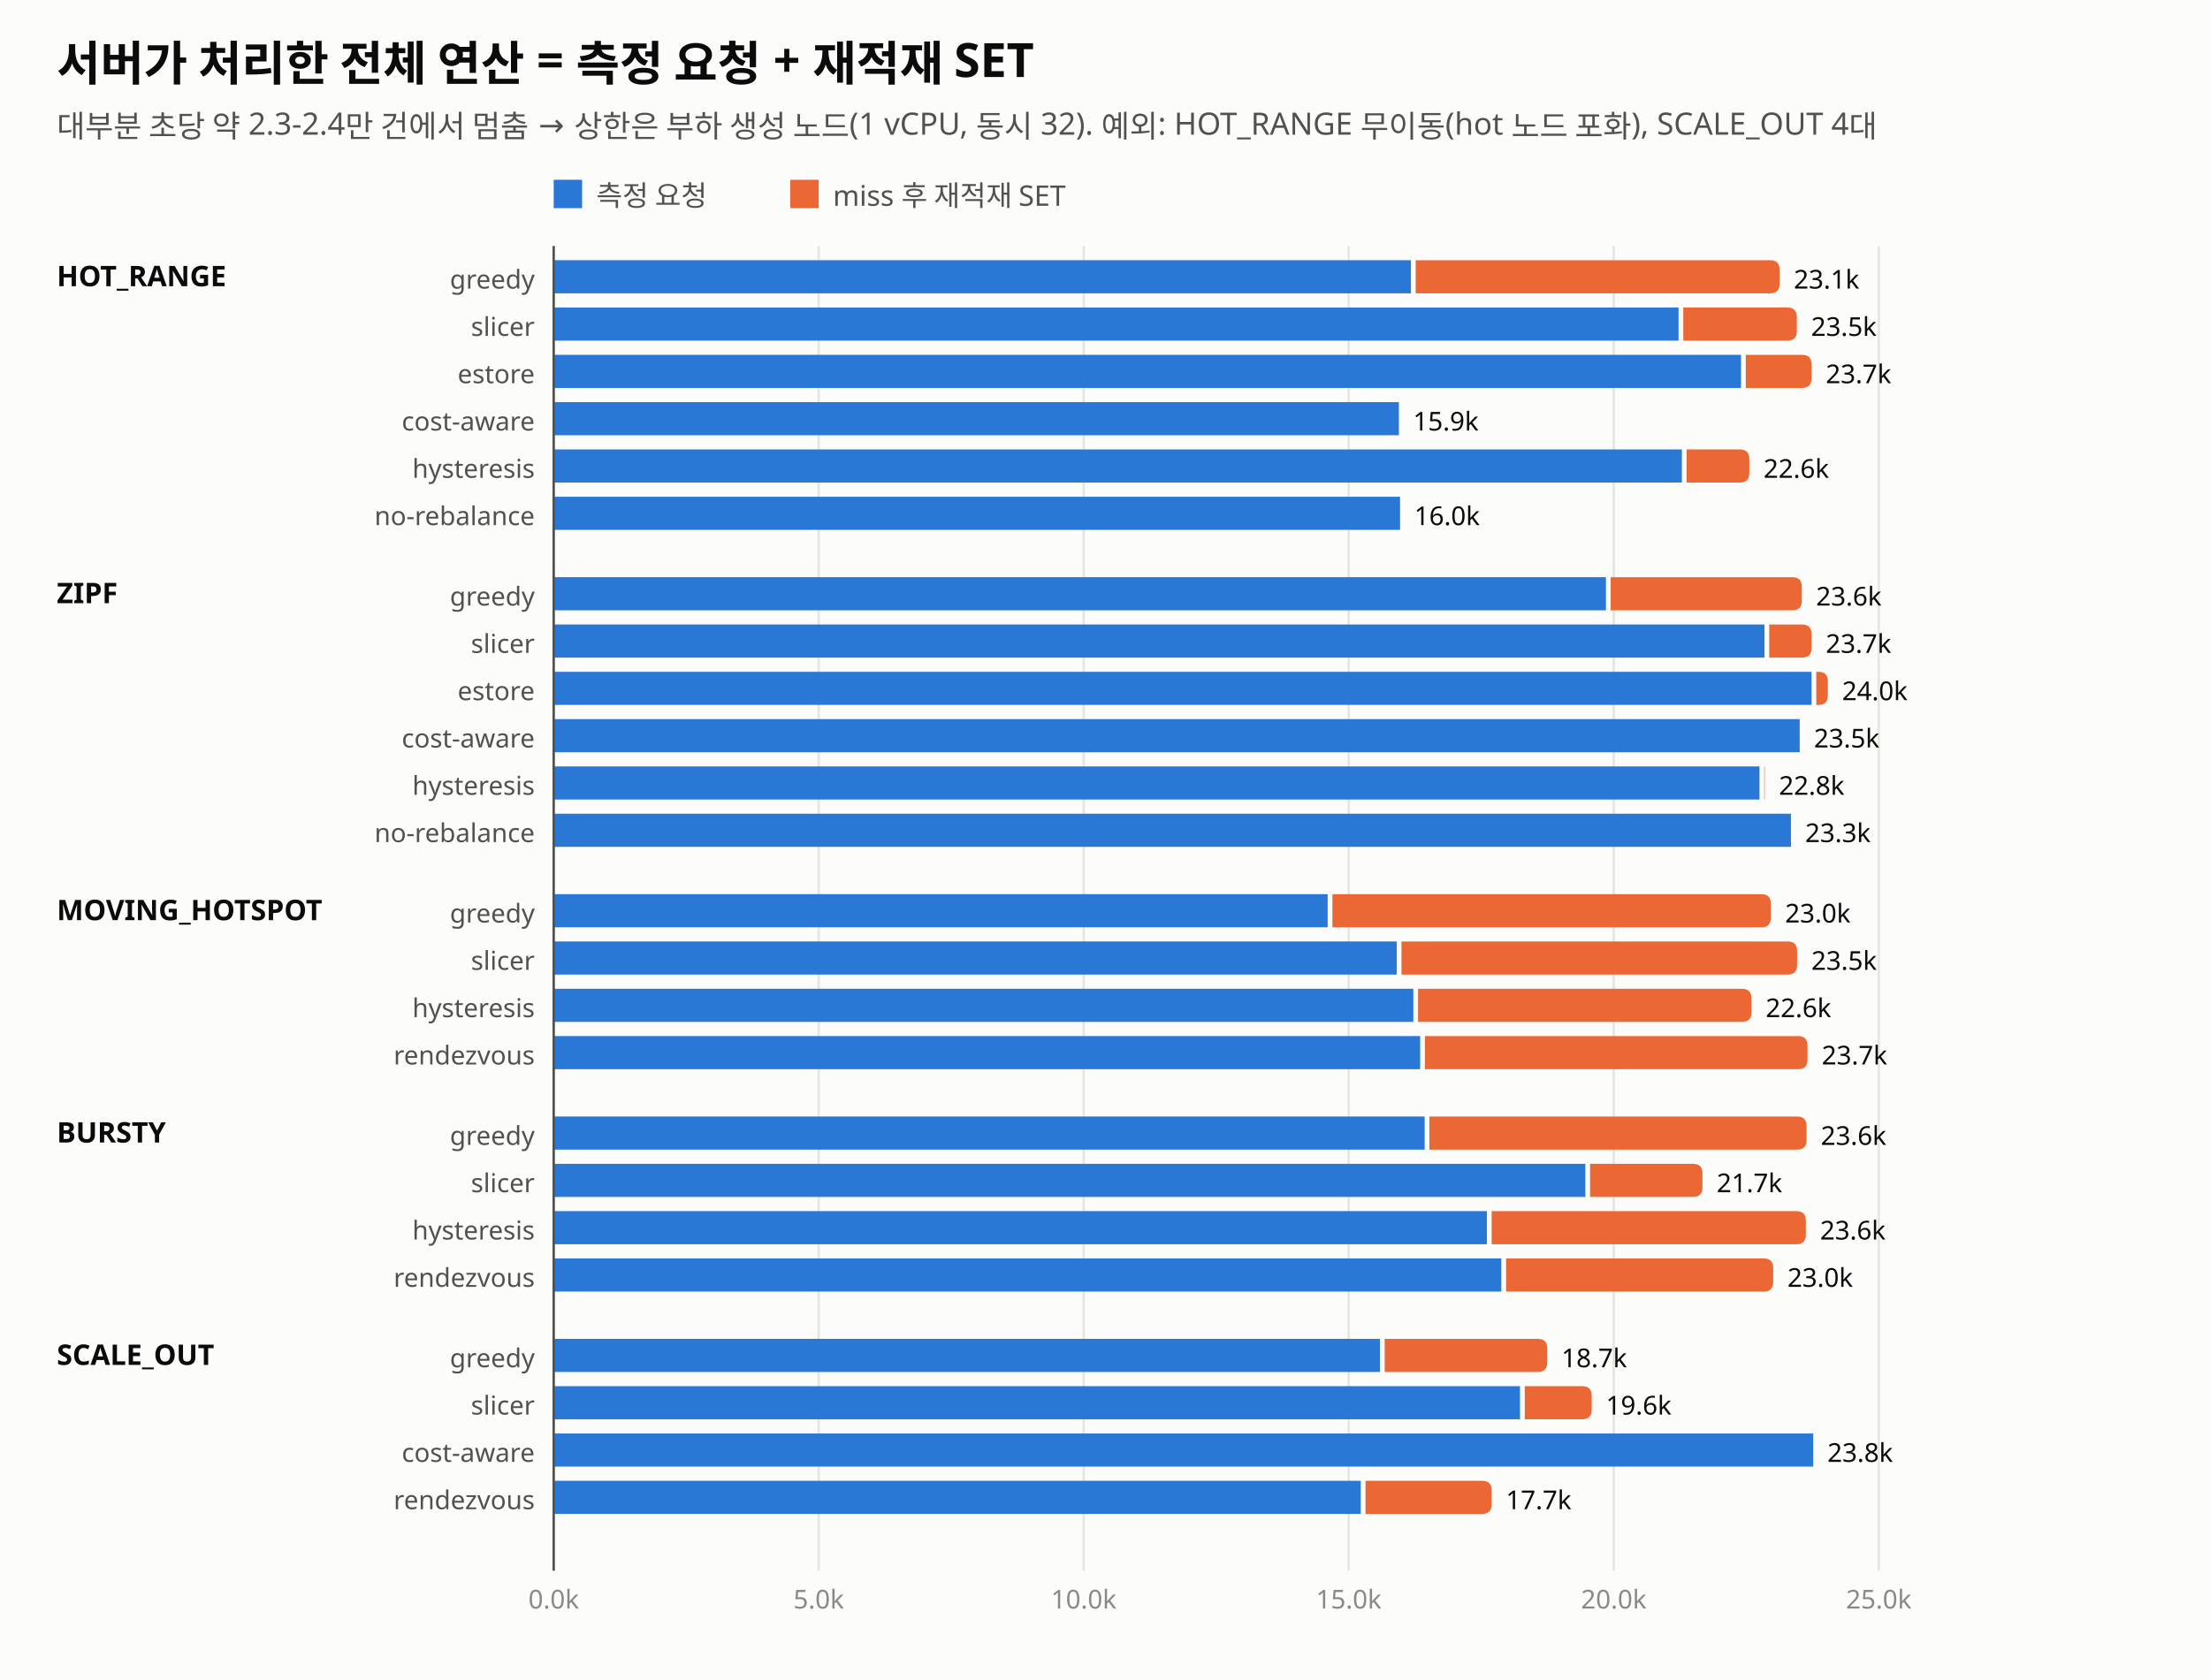
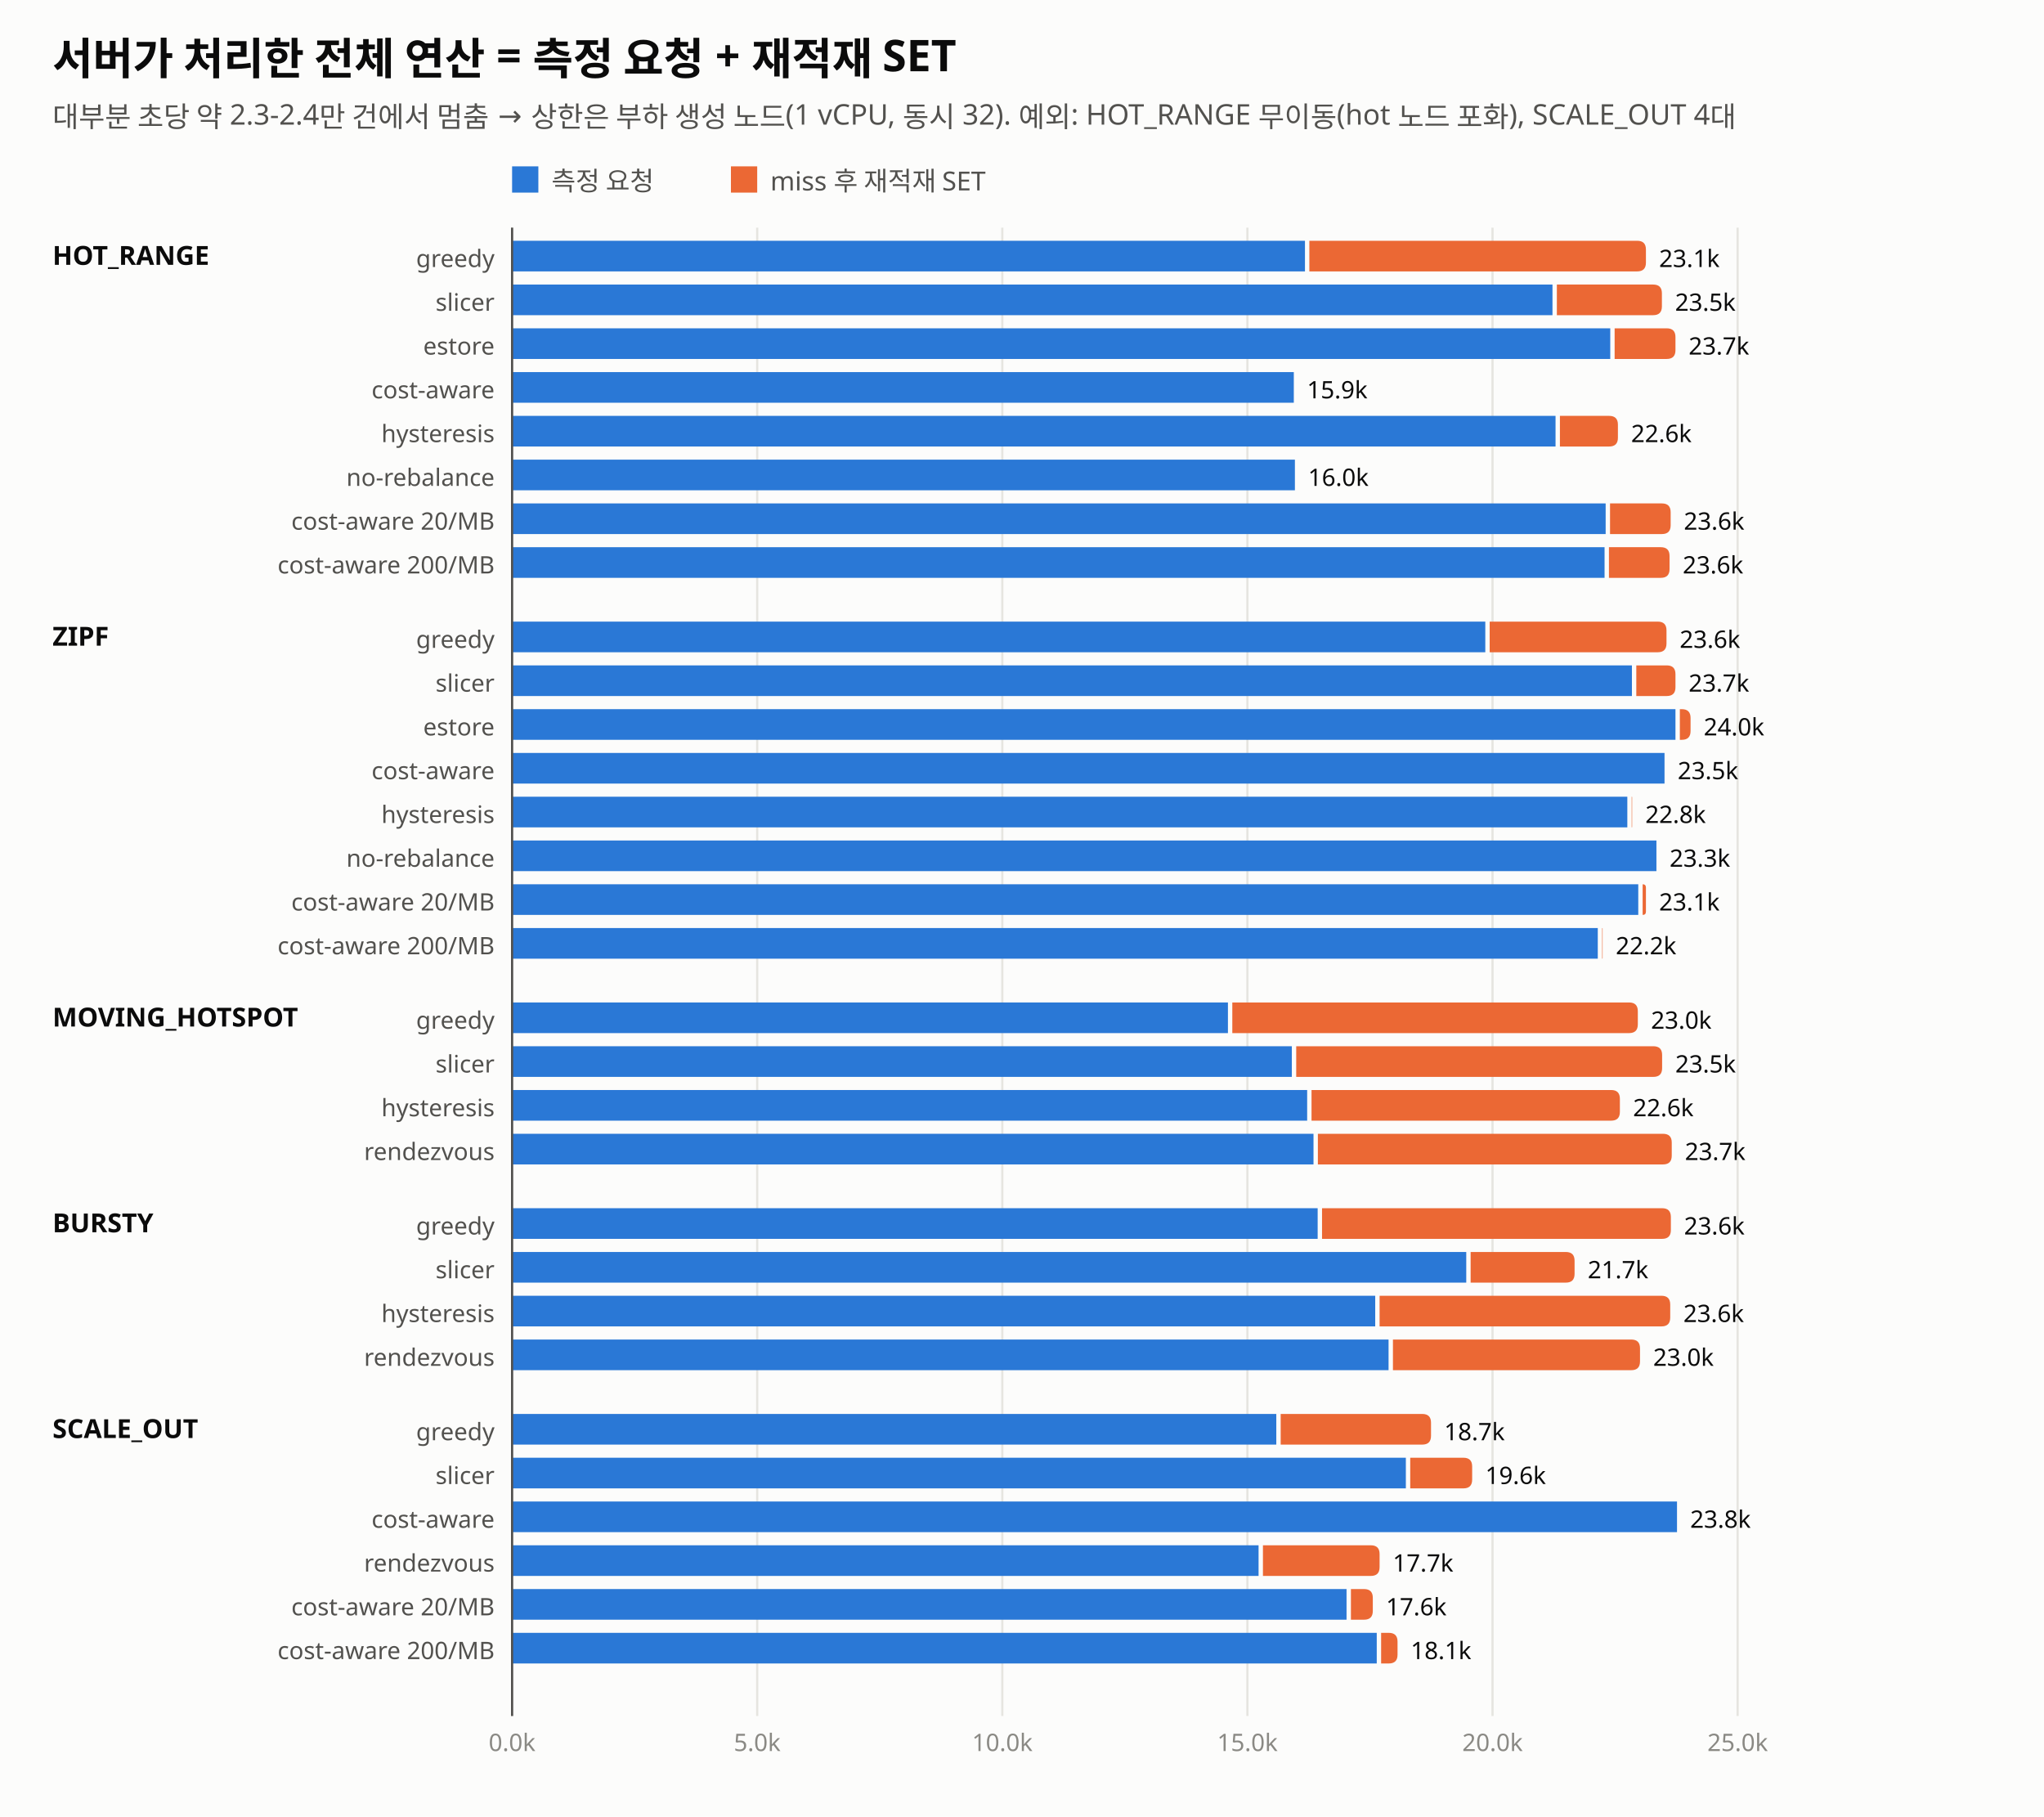
- <svg xmlns="http://www.w3.org/2000/svg" width="934" height="710" viewBox="0 0 934 710" font-family="Pretendard, 'Noto Sans KR', 'Malgun Gothic', 'Apple SD Gothic Neo', sans-serif">
+ <svg xmlns="http://www.w3.org/2000/svg" width="934" height="830" viewBox="0 0 934 830" font-family="Pretendard, 'Noto Sans KR', 'Malgun Gothic', 'Apple SD Gothic Neo', sans-serif">
  <rect width="100%" height="100%" fill="#fcfcfb" />
  <text x="24" y="34" font-size="20" font-weight="700" fill="#0b0b0b">서버가 처리한 전체 연산 = 측정 요청 + 재적재 SET</text>
  <text x="24" y="58" font-size="13" fill="#52514e">대부분 초당 약 2.3-2.4만 건에서 멈춤 → 상한은 부하 생성 노드(1 vCPU, 동시 32). 예외: HOT_RANGE 무이동(hot 노드 포화), SCALE_OUT 4대</text>
-   <line x1="234.0" y1="104.0" x2="234.0" y2="664.0" stroke="#e6e5e0" stroke-width="1" />
-   <text x="234.0" y="680.0" font-size="11" fill="#8a8984" text-anchor="middle" font-weight="400">0.0k</text>
-   <line x1="346.0" y1="104.0" x2="346.0" y2="664.0" stroke="#e6e5e0" stroke-width="1" />
-   <text x="346.0" y="680.0" font-size="11" fill="#8a8984" text-anchor="middle" font-weight="400">5.0k</text>
-   <line x1="458.0" y1="104.0" x2="458.0" y2="664.0" stroke="#e6e5e0" stroke-width="1" />
-   <text x="458.0" y="680.0" font-size="11" fill="#8a8984" text-anchor="middle" font-weight="400">10.0k</text>
-   <line x1="570.0" y1="104.0" x2="570.0" y2="664.0" stroke="#e6e5e0" stroke-width="1" />
-   <text x="570.0" y="680.0" font-size="11" fill="#8a8984" text-anchor="middle" font-weight="400">15.0k</text>
-   <line x1="682.0" y1="104.0" x2="682.0" y2="664.0" stroke="#e6e5e0" stroke-width="1" />
-   <text x="682.0" y="680.0" font-size="11" fill="#8a8984" text-anchor="middle" font-weight="400">20.0k</text>
-   <line x1="794.0" y1="104.0" x2="794.0" y2="664.0" stroke="#e6e5e0" stroke-width="1" />
-   <text x="794.0" y="680.0" font-size="11" fill="#8a8984" text-anchor="middle" font-weight="400">25.0k</text>
+   <line x1="234.0" y1="104.0" x2="234.0" y2="784.0" stroke="#e6e5e0" stroke-width="1" />
+   <text x="234.0" y="800.0" font-size="11" fill="#8a8984" text-anchor="middle" font-weight="400">0.0k</text>
+   <line x1="346.0" y1="104.0" x2="346.0" y2="784.0" stroke="#e6e5e0" stroke-width="1" />
+   <text x="346.0" y="800.0" font-size="11" fill="#8a8984" text-anchor="middle" font-weight="400">5.0k</text>
+   <line x1="458.0" y1="104.0" x2="458.0" y2="784.0" stroke="#e6e5e0" stroke-width="1" />
+   <text x="458.0" y="800.0" font-size="11" fill="#8a8984" text-anchor="middle" font-weight="400">10.0k</text>
+   <line x1="570.0" y1="104.0" x2="570.0" y2="784.0" stroke="#e6e5e0" stroke-width="1" />
+   <text x="570.0" y="800.0" font-size="11" fill="#8a8984" text-anchor="middle" font-weight="400">15.0k</text>
+   <line x1="682.0" y1="104.0" x2="682.0" y2="784.0" stroke="#e6e5e0" stroke-width="1" />
+   <text x="682.0" y="800.0" font-size="11" fill="#8a8984" text-anchor="middle" font-weight="400">20.0k</text>
+   <line x1="794.0" y1="104.0" x2="794.0" y2="784.0" stroke="#e6e5e0" stroke-width="1" />
+   <text x="794.0" y="800.0" font-size="11" fill="#8a8984" text-anchor="middle" font-weight="400">25.0k</text>
  <rect x="234.0" y="76.0" width="12.0" height="12.0" fill="#2a78d6" />
  <text x="252.0" y="87.0" font-size="12" fill="#52514e" text-anchor="start" font-weight="400">측정 요청</text>
  <rect x="334.0" y="76.0" width="12.0" height="12.0" fill="#eb6834" />
  <text x="352.0" y="87.0" font-size="12" fill="#52514e" text-anchor="start" font-weight="400">miss 후 재적재 SET</text>
  <text x="24.0" y="121.0" font-size="12" fill="#0b0b0b" text-anchor="start" font-weight="700">HOT_RANGE</text>
  <text x="226.0" y="122.0" font-size="11" fill="#52514e" text-anchor="end" font-weight="400">greedy</text>
  <rect x="234.0" y="110.0" width="362.3" height="14.0" fill="#2a78d6" />
  <path d="M598.3,110.0 H748.1 Q752.1,110.0 752.1,114.0 V120.0 Q752.1,124.0 748.1,124.0 H598.3 Z" fill="#eb6834" />
  <text x="758.1" y="122.0" font-size="11" fill="#0b0b0b" text-anchor="start" font-weight="400">23.1k</text>
  <text x="226.0" y="142.0" font-size="11" fill="#52514e" text-anchor="end" font-weight="400">slicer</text>
  <rect x="234.0" y="130.0" width="475.4" height="14.0" fill="#2a78d6" />
  <path d="M711.4,130.0 H755.4 Q759.4,130.0 759.4,134.0 V140.0 Q759.4,144.0 755.4,144.0 H711.4 Z" fill="#eb6834" />
  <text x="765.4" y="142.0" font-size="11" fill="#0b0b0b" text-anchor="start" font-weight="400">23.5k</text>
  <text x="226.0" y="162.0" font-size="11" fill="#52514e" text-anchor="end" font-weight="400">estore</text>
  <rect x="234.0" y="150.0" width="501.8" height="14.0" fill="#2a78d6" />
  <path d="M737.8,150.0 H761.6 Q765.6,150.0 765.6,154.0 V160.0 Q765.6,164.0 761.6,164.0 H737.8 Z" fill="#eb6834" />
  <text x="771.6" y="162.0" font-size="11" fill="#0b0b0b" text-anchor="start" font-weight="400">23.7k</text>
  <text x="226.0" y="182.0" font-size="11" fill="#52514e" text-anchor="end" font-weight="400">cost-aware</text>
  <rect x="234.0" y="170.0" width="357.2" height="14.0" fill="#2a78d6" />
  <text x="597.2" y="182.0" font-size="11" fill="#0b0b0b" text-anchor="start" font-weight="400">15.9k</text>
  <text x="226.0" y="202.0" font-size="11" fill="#52514e" text-anchor="end" font-weight="400">hysteresis</text>
  <rect x="234.0" y="190.0" width="476.8" height="14.0" fill="#2a78d6" />
  <path d="M712.8,190.0 H735.3 Q739.3,190.0 739.3,194.0 V200.0 Q739.3,204.0 735.3,204.0 H712.8 Z" fill="#eb6834" />
  <text x="745.3" y="202.0" font-size="11" fill="#0b0b0b" text-anchor="start" font-weight="400">22.6k</text>
  <text x="226.0" y="222.0" font-size="11" fill="#52514e" text-anchor="end" font-weight="400">no-rebalance</text>
  <rect x="234.0" y="210.0" width="357.7" height="14.0" fill="#2a78d6" />
  <text x="597.7" y="222.0" font-size="11" fill="#0b0b0b" text-anchor="start" font-weight="400">16.0k</text>
-   <text x="24.0" y="255.0" font-size="12" fill="#0b0b0b" text-anchor="start" font-weight="700">ZIPF</text>
-   <text x="226.0" y="256.0" font-size="11" fill="#52514e" text-anchor="end" font-weight="400">greedy</text>
-   <rect x="234.0" y="244.0" width="444.7" height="14.0" fill="#2a78d6" />
-   <path d="M680.7,244.0 H757.5 Q761.5,244.0 761.5,248.0 V254.0 Q761.5,258.0 757.5,258.0 H680.7 Z" fill="#eb6834" />
-   <text x="767.5" y="256.0" font-size="11" fill="#0b0b0b" text-anchor="start" font-weight="400">23.6k</text>
-   <text x="226.0" y="276.0" font-size="11" fill="#52514e" text-anchor="end" font-weight="400">slicer</text>
-   <rect x="234.0" y="264.0" width="511.7" height="14.0" fill="#2a78d6" />
-   <path d="M747.7,264.0 H761.6 Q765.6,264.0 765.6,268.0 V274.0 Q765.6,278.0 761.6,278.0 H747.7 Z" fill="#eb6834" />
-   <text x="771.6" y="276.0" font-size="11" fill="#0b0b0b" text-anchor="start" font-weight="400">23.7k</text>
-   <text x="226.0" y="296.0" font-size="11" fill="#52514e" text-anchor="end" font-weight="400">estore</text>
-   <rect x="234.0" y="284.0" width="531.6" height="14.0" fill="#2a78d6" />
-   <path d="M767.6,284.0 H768.5 Q772.5,284.0 772.5,288.0 V294.0 Q772.5,298.0 768.5,298.0 H767.6 Z" fill="#eb6834" />
-   <text x="778.5" y="296.0" font-size="11" fill="#0b0b0b" text-anchor="start" font-weight="400">24.0k</text>
-   <text x="226.0" y="316.0" font-size="11" fill="#52514e" text-anchor="end" font-weight="400">cost-aware</text>
-   <rect x="234.0" y="304.0" width="526.6" height="14.0" fill="#2a78d6" />
-   <text x="766.6" y="316.0" font-size="11" fill="#0b0b0b" text-anchor="start" font-weight="400">23.5k</text>
-   <text x="226.0" y="336.0" font-size="11" fill="#52514e" text-anchor="end" font-weight="400">hysteresis</text>
-   <rect x="234.0" y="324.0" width="509.6" height="14.0" fill="#2a78d6" />
-   <path d="M745.6,324.0 H745.6 Q745.8,324.0 745.8,324.2 V337.8 Q745.8,338.0 745.6,338.0 H745.6 Z" fill="#eb6834" />
-   <text x="751.8" y="336.0" font-size="11" fill="#0b0b0b" text-anchor="start" font-weight="400">22.8k</text>
-   <text x="226.0" y="356.0" font-size="11" fill="#52514e" text-anchor="end" font-weight="400">no-rebalance</text>
-   <rect x="234.0" y="344.0" width="522.9" height="14.0" fill="#2a78d6" />
-   <text x="762.9" y="356.0" font-size="11" fill="#0b0b0b" text-anchor="start" font-weight="400">23.3k</text>
-   <text x="24.0" y="389.0" font-size="12" fill="#0b0b0b" text-anchor="start" font-weight="700">MOVING_HOTSPOT</text>
-   <text x="226.0" y="390.0" font-size="11" fill="#52514e" text-anchor="end" font-weight="400">greedy</text>
-   <rect x="234.0" y="378.0" width="327.1" height="14.0" fill="#2a78d6" />
-   <path d="M563.1,378.0 H744.4 Q748.4,378.0 748.4,382.0 V388.0 Q748.4,392.0 744.4,392.0 H563.1 Z" fill="#eb6834" />
-   <text x="754.4" y="390.0" font-size="11" fill="#0b0b0b" text-anchor="start" font-weight="400">23.0k</text>
-   <text x="226.0" y="410.0" font-size="11" fill="#52514e" text-anchor="end" font-weight="400">slicer</text>
-   <rect x="234.0" y="398.0" width="356.3" height="14.0" fill="#2a78d6" />
-   <path d="M592.3,398.0 H755.5 Q759.5,398.0 759.5,402.0 V408.0 Q759.5,412.0 755.5,412.0 H592.3 Z" fill="#eb6834" />
-   <text x="765.5" y="410.0" font-size="11" fill="#0b0b0b" text-anchor="start" font-weight="400">23.5k</text>
-   <text x="226.0" y="430.0" font-size="11" fill="#52514e" text-anchor="end" font-weight="400">hysteresis</text>
-   <rect x="234.0" y="418.0" width="363.3" height="14.0" fill="#2a78d6" />
-   <path d="M599.3,418.0 H736.2 Q740.2,418.0 740.2,422.0 V428.0 Q740.2,432.0 736.2,432.0 H599.3 Z" fill="#eb6834" />
-   <text x="746.2" y="430.0" font-size="11" fill="#0b0b0b" text-anchor="start" font-weight="400">22.6k</text>
-   <text x="226.0" y="450.0" font-size="11" fill="#52514e" text-anchor="end" font-weight="400">rendezvous</text>
-   <rect x="234.0" y="438.0" width="366.2" height="14.0" fill="#2a78d6" />
-   <path d="M602.2,438.0 H759.9 Q763.9,438.0 763.9,442.0 V448.0 Q763.9,452.0 759.9,452.0 H602.2 Z" fill="#eb6834" />
-   <text x="769.9" y="450.0" font-size="11" fill="#0b0b0b" text-anchor="start" font-weight="400">23.7k</text>
-   <text x="24.0" y="483.0" font-size="12" fill="#0b0b0b" text-anchor="start" font-weight="700">BURSTY</text>
-   <text x="226.0" y="484.0" font-size="11" fill="#52514e" text-anchor="end" font-weight="400">greedy</text>
-   <rect x="234.0" y="472.0" width="368.1" height="14.0" fill="#2a78d6" />
-   <path d="M604.1,472.0 H759.5 Q763.5,472.0 763.5,476.0 V482.0 Q763.5,486.0 759.5,486.0 H604.1 Z" fill="#eb6834" />
-   <text x="769.5" y="484.0" font-size="11" fill="#0b0b0b" text-anchor="start" font-weight="400">23.6k</text>
-   <text x="226.0" y="504.0" font-size="11" fill="#52514e" text-anchor="end" font-weight="400">slicer</text>
-   <rect x="234.0" y="492.0" width="436.0" height="14.0" fill="#2a78d6" />
-   <path d="M672.0,492.0 H715.5 Q719.5,492.0 719.5,496.0 V502.0 Q719.5,506.0 715.5,506.0 H672.0 Z" fill="#eb6834" />
-   <text x="725.5" y="504.0" font-size="11" fill="#0b0b0b" text-anchor="start" font-weight="400">21.7k</text>
-   <text x="226.0" y="524.0" font-size="11" fill="#52514e" text-anchor="end" font-weight="400">hysteresis</text>
-   <rect x="234.0" y="512.0" width="394.4" height="14.0" fill="#2a78d6" />
-   <path d="M630.4,512.0 H759.2 Q763.2,512.0 763.2,516.0 V522.0 Q763.2,526.0 759.2,526.0 H630.4 Z" fill="#eb6834" />
-   <text x="769.2" y="524.0" font-size="11" fill="#0b0b0b" text-anchor="start" font-weight="400">23.6k</text>
-   <text x="226.0" y="544.0" font-size="11" fill="#52514e" text-anchor="end" font-weight="400">rendezvous</text>
-   <rect x="234.0" y="532.0" width="400.5" height="14.0" fill="#2a78d6" />
-   <path d="M636.5,532.0 H745.4 Q749.4,532.0 749.4,536.0 V542.0 Q749.4,546.0 745.4,546.0 H636.5 Z" fill="#eb6834" />
-   <text x="755.4" y="544.0" font-size="11" fill="#0b0b0b" text-anchor="start" font-weight="400">23.0k</text>
-   <text x="24.0" y="577.0" font-size="12" fill="#0b0b0b" text-anchor="start" font-weight="700">SCALE_OUT</text>
-   <text x="226.0" y="578.0" font-size="11" fill="#52514e" text-anchor="end" font-weight="400">greedy</text>
-   <rect x="234.0" y="566.0" width="349.2" height="14.0" fill="#2a78d6" />
-   <path d="M585.2,566.0 H649.9 Q653.9,566.0 653.9,570.0 V576.0 Q653.9,580.0 649.9,580.0 H585.2 Z" fill="#eb6834" />
-   <text x="659.9" y="578.0" font-size="11" fill="#0b0b0b" text-anchor="start" font-weight="400">18.7k</text>
-   <text x="226.0" y="598.0" font-size="11" fill="#52514e" text-anchor="end" font-weight="400">slicer</text>
-   <rect x="234.0" y="586.0" width="408.4" height="14.0" fill="#2a78d6" />
-   <path d="M644.4,586.0 H668.7 Q672.7,586.0 672.7,590.0 V596.0 Q672.7,600.0 668.7,600.0 H644.4 Z" fill="#eb6834" />
-   <text x="678.7" y="598.0" font-size="11" fill="#0b0b0b" text-anchor="start" font-weight="400">19.6k</text>
-   <text x="226.0" y="618.0" font-size="11" fill="#52514e" text-anchor="end" font-weight="400">cost-aware</text>
-   <rect x="234.0" y="606.0" width="532.3" height="14.0" fill="#2a78d6" />
-   <text x="772.3" y="618.0" font-size="11" fill="#0b0b0b" text-anchor="start" font-weight="400">23.8k</text>
-   <text x="226.0" y="638.0" font-size="11" fill="#52514e" text-anchor="end" font-weight="400">rendezvous</text>
-   <rect x="234.0" y="626.0" width="341.1" height="14.0" fill="#2a78d6" />
-   <path d="M577.1,626.0 H626.4 Q630.4,626.0 630.4,630.0 V636.0 Q630.4,640.0 626.4,640.0 H577.1 Z" fill="#eb6834" />
-   <text x="636.4" y="638.0" font-size="11" fill="#0b0b0b" text-anchor="start" font-weight="400">17.7k</text>
-   <line x1="234.0" y1="104.0" x2="234.0" y2="664.0" stroke="#52514e" stroke-width="1" />
+   <text x="226.0" y="242.0" font-size="11" fill="#52514e" text-anchor="end" font-weight="400">cost-aware 20/MB</text>
+   <rect x="234.0" y="230.0" width="499.7" height="14.0" fill="#2a78d6" />
+   <path d="M735.7,230.0 H759.4 Q763.4,230.0 763.4,234.0 V240.0 Q763.4,244.0 759.4,244.0 H735.7 Z" fill="#eb6834" />
+   <text x="769.4" y="242.0" font-size="11" fill="#0b0b0b" text-anchor="start" font-weight="400">23.6k</text>
+   <text x="226.0" y="262.0" font-size="11" fill="#52514e" text-anchor="end" font-weight="400">cost-aware 200/MB</text>
+   <rect x="234.0" y="250.0" width="499.2" height="14.0" fill="#2a78d6" />
+   <path d="M735.2,250.0 H758.9 Q762.9,250.0 762.9,254.0 V260.0 Q762.9,264.0 758.9,264.0 H735.2 Z" fill="#eb6834" />
+   <text x="768.9" y="262.0" font-size="11" fill="#0b0b0b" text-anchor="start" font-weight="400">23.6k</text>
+   <text x="24.0" y="295.0" font-size="12" fill="#0b0b0b" text-anchor="start" font-weight="700">ZIPF</text>
+   <text x="226.0" y="296.0" font-size="11" fill="#52514e" text-anchor="end" font-weight="400">greedy</text>
+   <rect x="234.0" y="284.0" width="444.7" height="14.0" fill="#2a78d6" />
+   <path d="M680.7,284.0 H757.5 Q761.5,284.0 761.5,288.0 V294.0 Q761.5,298.0 757.5,298.0 H680.7 Z" fill="#eb6834" />
+   <text x="767.5" y="296.0" font-size="11" fill="#0b0b0b" text-anchor="start" font-weight="400">23.6k</text>
+   <text x="226.0" y="316.0" font-size="11" fill="#52514e" text-anchor="end" font-weight="400">slicer</text>
+   <rect x="234.0" y="304.0" width="511.7" height="14.0" fill="#2a78d6" />
+   <path d="M747.7,304.0 H761.6 Q765.6,304.0 765.6,308.0 V314.0 Q765.6,318.0 761.6,318.0 H747.7 Z" fill="#eb6834" />
+   <text x="771.6" y="316.0" font-size="11" fill="#0b0b0b" text-anchor="start" font-weight="400">23.7k</text>
+   <text x="226.0" y="336.0" font-size="11" fill="#52514e" text-anchor="end" font-weight="400">estore</text>
+   <rect x="234.0" y="324.0" width="531.6" height="14.0" fill="#2a78d6" />
+   <path d="M767.6,324.0 H768.5 Q772.5,324.0 772.5,328.0 V334.0 Q772.5,338.0 768.5,338.0 H767.6 Z" fill="#eb6834" />
+   <text x="778.5" y="336.0" font-size="11" fill="#0b0b0b" text-anchor="start" font-weight="400">24.0k</text>
+   <text x="226.0" y="356.0" font-size="11" fill="#52514e" text-anchor="end" font-weight="400">cost-aware</text>
+   <rect x="234.0" y="344.0" width="526.6" height="14.0" fill="#2a78d6" />
+   <text x="766.6" y="356.0" font-size="11" fill="#0b0b0b" text-anchor="start" font-weight="400">23.5k</text>
+   <text x="226.0" y="376.0" font-size="11" fill="#52514e" text-anchor="end" font-weight="400">hysteresis</text>
+   <rect x="234.0" y="364.0" width="509.6" height="14.0" fill="#2a78d6" />
+   <path d="M745.6,364.0 H745.6 Q745.8,364.0 745.8,364.2 V377.8 Q745.8,378.0 745.6,378.0 H745.6 Z" fill="#eb6834" />
+   <text x="751.8" y="376.0" font-size="11" fill="#0b0b0b" text-anchor="start" font-weight="400">22.8k</text>
+   <text x="226.0" y="396.0" font-size="11" fill="#52514e" text-anchor="end" font-weight="400">no-rebalance</text>
+   <rect x="234.0" y="384.0" width="522.9" height="14.0" fill="#2a78d6" />
+   <text x="762.9" y="396.0" font-size="11" fill="#0b0b0b" text-anchor="start" font-weight="400">23.3k</text>
+   <text x="226.0" y="416.0" font-size="11" fill="#52514e" text-anchor="end" font-weight="400">cost-aware 20/MB</text>
+   <rect x="234.0" y="404.0" width="514.6" height="14.0" fill="#2a78d6" />
+   <path d="M750.6,404.0 H750.6 Q752.1,404.0 752.1,405.5 V416.5 Q752.1,418.0 750.6,418.0 H750.6 Z" fill="#eb6834" />
+   <text x="758.1" y="416.0" font-size="11" fill="#0b0b0b" text-anchor="start" font-weight="400">23.1k</text>
+   <text x="226.0" y="436.0" font-size="11" fill="#52514e" text-anchor="end" font-weight="400">cost-aware 200/MB</text>
+   <rect x="234.0" y="424.0" width="496.1" height="14.0" fill="#2a78d6" />
+   <path d="M732.1,424.0 H732.1 Q732.3,424.0 732.3,424.2 V437.8 Q732.3,438.0 732.1,438.0 H732.1 Z" fill="#eb6834" />
+   <text x="738.3" y="436.0" font-size="11" fill="#0b0b0b" text-anchor="start" font-weight="400">22.2k</text>
+   <text x="24.0" y="469.0" font-size="12" fill="#0b0b0b" text-anchor="start" font-weight="700">MOVING_HOTSPOT</text>
+   <text x="226.0" y="470.0" font-size="11" fill="#52514e" text-anchor="end" font-weight="400">greedy</text>
+   <rect x="234.0" y="458.0" width="327.1" height="14.0" fill="#2a78d6" />
+   <path d="M563.1,458.0 H744.4 Q748.4,458.0 748.4,462.0 V468.0 Q748.4,472.0 744.4,472.0 H563.1 Z" fill="#eb6834" />
+   <text x="754.4" y="470.0" font-size="11" fill="#0b0b0b" text-anchor="start" font-weight="400">23.0k</text>
+   <text x="226.0" y="490.0" font-size="11" fill="#52514e" text-anchor="end" font-weight="400">slicer</text>
+   <rect x="234.0" y="478.0" width="356.3" height="14.0" fill="#2a78d6" />
+   <path d="M592.3,478.0 H755.5 Q759.5,478.0 759.5,482.0 V488.0 Q759.5,492.0 755.5,492.0 H592.3 Z" fill="#eb6834" />
+   <text x="765.5" y="490.0" font-size="11" fill="#0b0b0b" text-anchor="start" font-weight="400">23.5k</text>
+   <text x="226.0" y="510.0" font-size="11" fill="#52514e" text-anchor="end" font-weight="400">hysteresis</text>
+   <rect x="234.0" y="498.0" width="363.3" height="14.0" fill="#2a78d6" />
+   <path d="M599.3,498.0 H736.2 Q740.2,498.0 740.2,502.0 V508.0 Q740.2,512.0 736.2,512.0 H599.3 Z" fill="#eb6834" />
+   <text x="746.2" y="510.0" font-size="11" fill="#0b0b0b" text-anchor="start" font-weight="400">22.6k</text>
+   <text x="226.0" y="530.0" font-size="11" fill="#52514e" text-anchor="end" font-weight="400">rendezvous</text>
+   <rect x="234.0" y="518.0" width="366.2" height="14.0" fill="#2a78d6" />
+   <path d="M602.2,518.0 H759.9 Q763.9,518.0 763.9,522.0 V528.0 Q763.9,532.0 759.9,532.0 H602.2 Z" fill="#eb6834" />
+   <text x="769.9" y="530.0" font-size="11" fill="#0b0b0b" text-anchor="start" font-weight="400">23.7k</text>
+   <text x="24.0" y="563.0" font-size="12" fill="#0b0b0b" text-anchor="start" font-weight="700">BURSTY</text>
+   <text x="226.0" y="564.0" font-size="11" fill="#52514e" text-anchor="end" font-weight="400">greedy</text>
+   <rect x="234.0" y="552.0" width="368.1" height="14.0" fill="#2a78d6" />
+   <path d="M604.1,552.0 H759.5 Q763.5,552.0 763.5,556.0 V562.0 Q763.5,566.0 759.5,566.0 H604.1 Z" fill="#eb6834" />
+   <text x="769.5" y="564.0" font-size="11" fill="#0b0b0b" text-anchor="start" font-weight="400">23.6k</text>
+   <text x="226.0" y="584.0" font-size="11" fill="#52514e" text-anchor="end" font-weight="400">slicer</text>
+   <rect x="234.0" y="572.0" width="436.0" height="14.0" fill="#2a78d6" />
+   <path d="M672.0,572.0 H715.5 Q719.5,572.0 719.5,576.0 V582.0 Q719.5,586.0 715.5,586.0 H672.0 Z" fill="#eb6834" />
+   <text x="725.5" y="584.0" font-size="11" fill="#0b0b0b" text-anchor="start" font-weight="400">21.7k</text>
+   <text x="226.0" y="604.0" font-size="11" fill="#52514e" text-anchor="end" font-weight="400">hysteresis</text>
+   <rect x="234.0" y="592.0" width="394.4" height="14.0" fill="#2a78d6" />
+   <path d="M630.4,592.0 H759.2 Q763.2,592.0 763.2,596.0 V602.0 Q763.2,606.0 759.2,606.0 H630.4 Z" fill="#eb6834" />
+   <text x="769.2" y="604.0" font-size="11" fill="#0b0b0b" text-anchor="start" font-weight="400">23.6k</text>
+   <text x="226.0" y="624.0" font-size="11" fill="#52514e" text-anchor="end" font-weight="400">rendezvous</text>
+   <rect x="234.0" y="612.0" width="400.5" height="14.0" fill="#2a78d6" />
+   <path d="M636.5,612.0 H745.4 Q749.4,612.0 749.4,616.0 V622.0 Q749.4,626.0 745.4,626.0 H636.5 Z" fill="#eb6834" />
+   <text x="755.4" y="624.0" font-size="11" fill="#0b0b0b" text-anchor="start" font-weight="400">23.0k</text>
+   <text x="24.0" y="657.0" font-size="12" fill="#0b0b0b" text-anchor="start" font-weight="700">SCALE_OUT</text>
+   <text x="226.0" y="658.0" font-size="11" fill="#52514e" text-anchor="end" font-weight="400">greedy</text>
+   <rect x="234.0" y="646.0" width="349.2" height="14.0" fill="#2a78d6" />
+   <path d="M585.2,646.0 H649.9 Q653.9,646.0 653.9,650.0 V656.0 Q653.9,660.0 649.9,660.0 H585.2 Z" fill="#eb6834" />
+   <text x="659.9" y="658.0" font-size="11" fill="#0b0b0b" text-anchor="start" font-weight="400">18.7k</text>
+   <text x="226.0" y="678.0" font-size="11" fill="#52514e" text-anchor="end" font-weight="400">slicer</text>
+   <rect x="234.0" y="666.0" width="408.4" height="14.0" fill="#2a78d6" />
+   <path d="M644.4,666.0 H668.7 Q672.7,666.0 672.7,670.0 V676.0 Q672.7,680.0 668.7,680.0 H644.4 Z" fill="#eb6834" />
+   <text x="678.7" y="678.0" font-size="11" fill="#0b0b0b" text-anchor="start" font-weight="400">19.6k</text>
+   <text x="226.0" y="698.0" font-size="11" fill="#52514e" text-anchor="end" font-weight="400">cost-aware</text>
+   <rect x="234.0" y="686.0" width="532.3" height="14.0" fill="#2a78d6" />
+   <text x="772.3" y="698.0" font-size="11" fill="#0b0b0b" text-anchor="start" font-weight="400">23.8k</text>
+   <text x="226.0" y="718.0" font-size="11" fill="#52514e" text-anchor="end" font-weight="400">rendezvous</text>
+   <rect x="234.0" y="706.0" width="341.1" height="14.0" fill="#2a78d6" />
+   <path d="M577.1,706.0 H626.4 Q630.4,706.0 630.4,710.0 V716.0 Q630.4,720.0 626.4,720.0 H577.1 Z" fill="#eb6834" />
+   <text x="636.4" y="718.0" font-size="11" fill="#0b0b0b" text-anchor="start" font-weight="400">17.7k</text>
+   <text x="226.0" y="738.0" font-size="11" fill="#52514e" text-anchor="end" font-weight="400">cost-aware 20/MB</text>
+   <rect x="234.0" y="726.0" width="381.3" height="14.0" fill="#2a78d6" />
+   <path d="M617.3,726.0 H623.3 Q627.3,726.0 627.3,730.0 V736.0 Q627.3,740.0 623.3,740.0 H617.3 Z" fill="#eb6834" />
+   <text x="633.3" y="738.0" font-size="11" fill="#0b0b0b" text-anchor="start" font-weight="400">17.6k</text>
+   <text x="226.0" y="758.0" font-size="11" fill="#52514e" text-anchor="end" font-weight="400">cost-aware 200/MB</text>
+   <rect x="234.0" y="746.0" width="395.1" height="14.0" fill="#2a78d6" />
+   <path d="M631.1,746.0 H634.6 Q638.6,746.0 638.6,750.0 V756.0 Q638.6,760.0 634.6,760.0 H631.1 Z" fill="#eb6834" />
+   <text x="644.6" y="758.0" font-size="11" fill="#0b0b0b" text-anchor="start" font-weight="400">18.1k</text>
+   <line x1="234.0" y1="104.0" x2="234.0" y2="784.0" stroke="#52514e" stroke-width="1" />
</svg>
